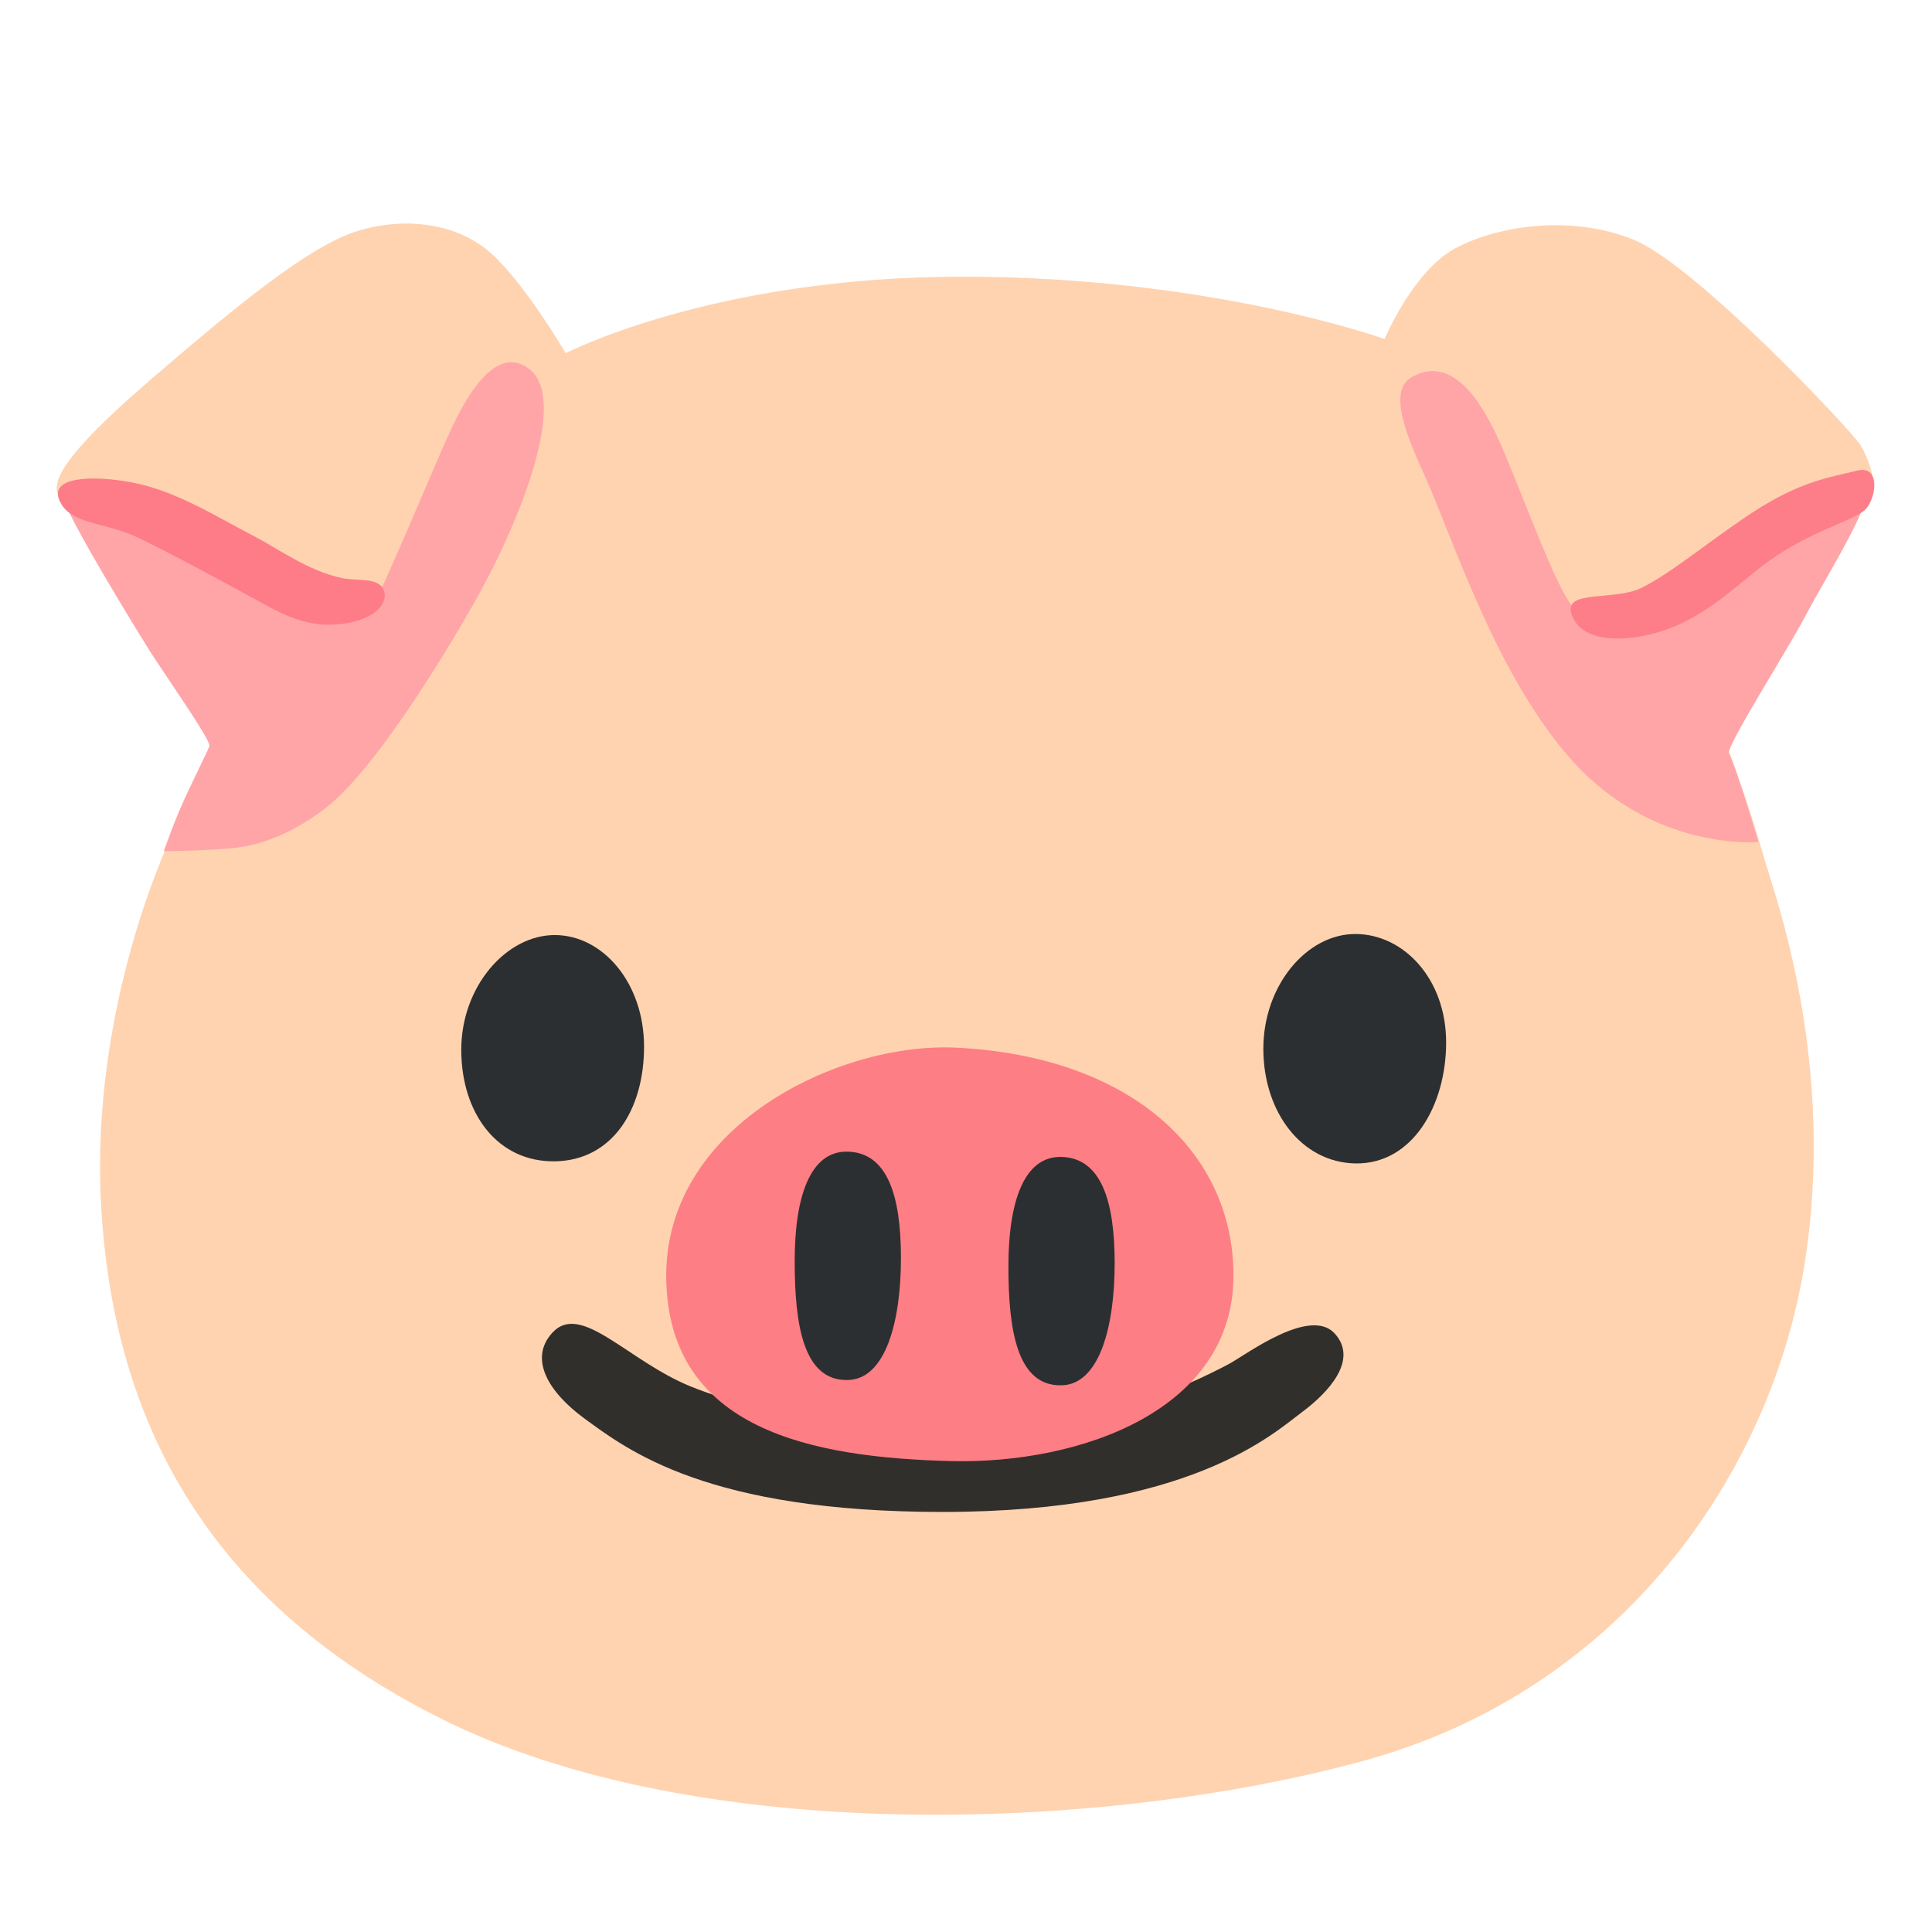
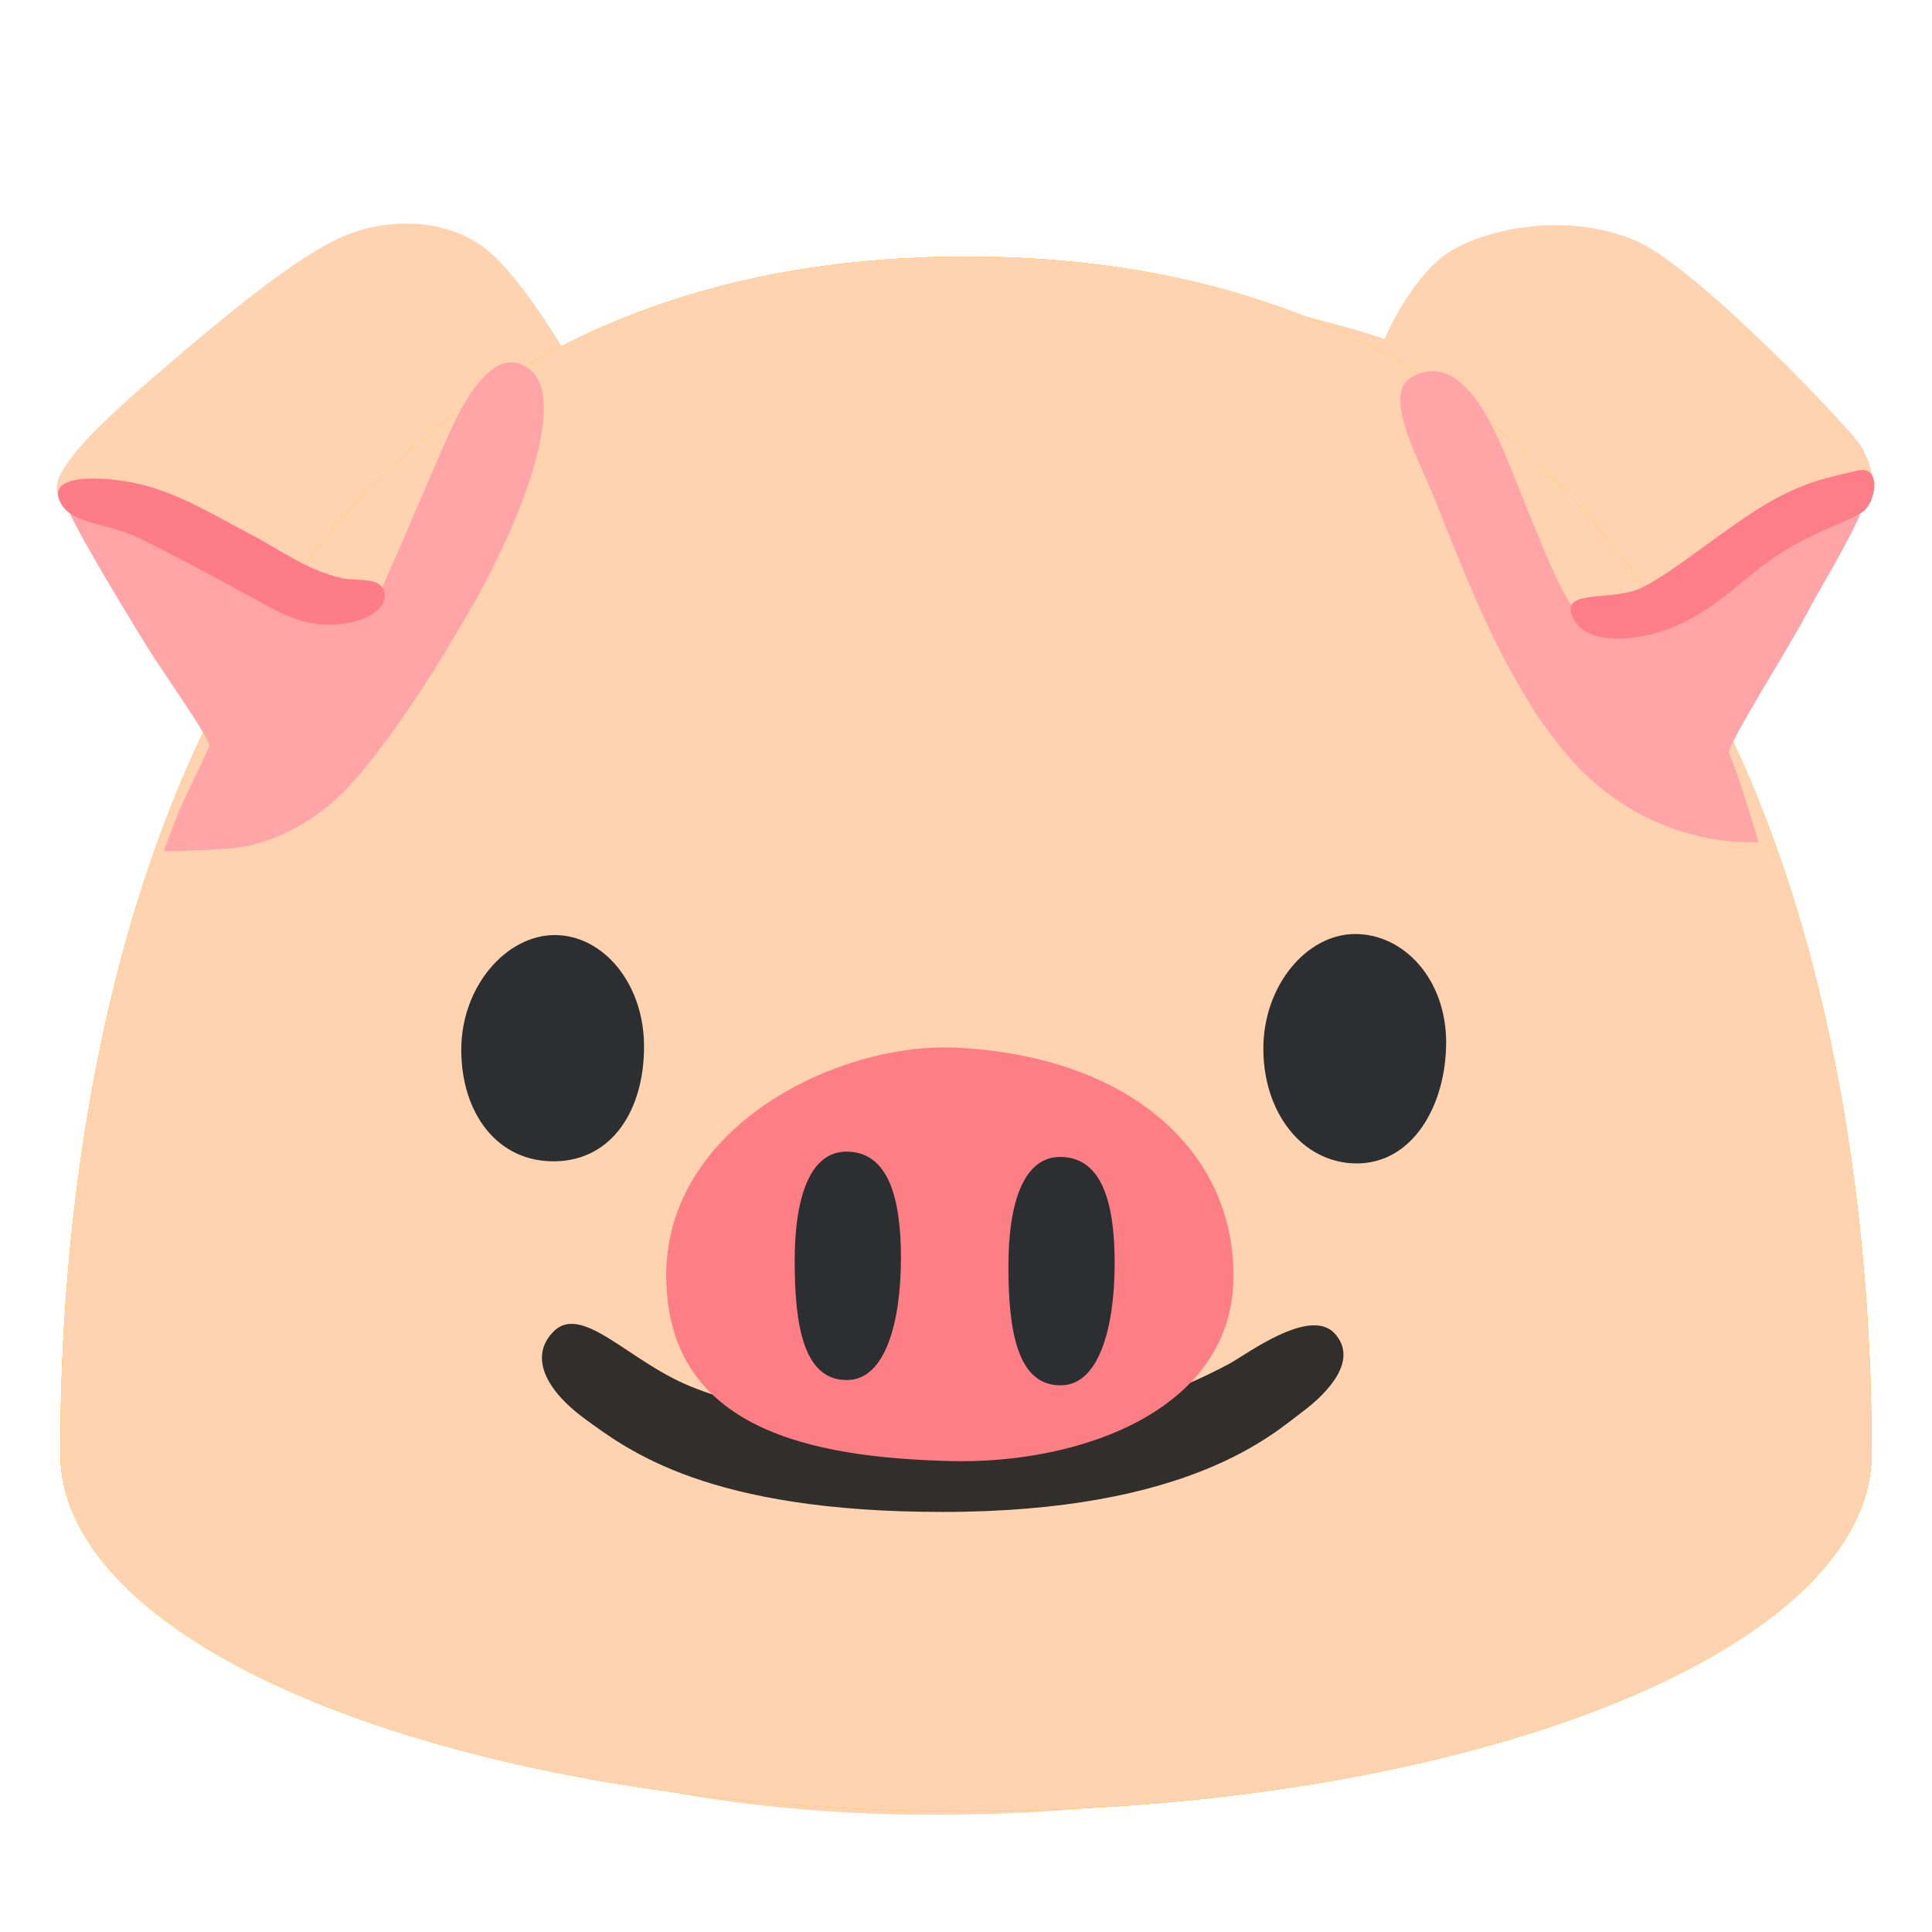
- <svg xmlns="http://www.w3.org/2000/svg" version="1.1" id="Layer_3" x="0px" y="0px" viewBox="0 0 128 128" style="enable-background:new 0 0 128 128;" xml:space="preserve">
-   <path style="fill:#FFD3B0;" d="M37.48,23.4c0,0,9.76-5.07,26.28-5.07s27.97,4.13,27.97,4.13s1.88-4.5,4.69-6.01s7.7-2.25,11.83-0.56  c4.13,1.69,14.45,12.67,15.02,13.61c0.56,0.94,0.96,2.3,0.77,2.67c-0.19,0.38-10.07,16.12-10.07,16.12s1.5,3.64,2.96,8.73  c0.62,2.18,4.83,13.49,2.58,27.01s-11.97,27.96-29.28,32.66c-17.27,4.69-44.11,5.63-61-2.82C12.85,105.69,7.45,93.04,6.7,79.9  s4.5-24.14,4.5-24.14l6.38-8.7c0,0-13.4-13.26-13.77-14.38c-0.38-1.13,1.2-3.26,6.45-7.77s10.11-8.52,13.26-9.55  c3.24-1.06,6.83-0.59,9.08,1.48C34.85,18.9,37.48,23.4,37.48,23.4z" />
-   <path style="fill:#FFA5A8;" d="M93.51,25c-1.87,1.09,0.3,5.11,1.31,7.51c1.78,4.22,4.61,12.58,9.29,17.83  c5.44,6.1,12.39,5.44,12.39,5.44s-1.41-4.79-1.97-5.91c0.09-0.84,4.04-7.04,5.16-9.2c1.13-2.16,3.47-5.82,3.94-7.7  c0.47-1.88-0.66-1.31-1.31-1.03c-0.66,0.28-13.89,8.17-13.89,8.17s-3.19,1.22-4.22,0.09s-2.91-6.29-4.32-9.67  C99.09,28.61,96.89,23.03,93.51,25z" />
-   <path style="fill:#FD7E89;" d="M104.12,40.69c0.56,1.69,2.89,1.9,5.21,1.34c3.4-0.82,5.52-3.12,7.67-4.72  c2.96-2.18,5.91-2.82,6.62-3.59c0.7-0.77,0.99-2.96-0.63-2.53c-1.62,0.42-3.66,0.63-6.97,2.82c-2.85,1.88-5.22,3.91-7.25,4.93  C106.93,39.85,103.56,39.02,104.12,40.69z" />
-   <path style="fill:#FFA5A8;" d="M25,39.5c0.35-0.42,3.94-9.01,4.72-10.7c0.77-1.69,2.96-6.34,5.42-4.29s-0.63,10-3.8,15.56  s-6.69,10.7-9.08,12.88c-1.37,1.25-3.94,2.96-6.83,3.24c-1.69,0.17-4.58,0.21-4.58,0.21s0.77-2.25,1.69-4.15  c0.31-0.65,1.06-2.18,1.34-2.82c0-0.49-2.18-3.59-3.66-5.84C9.4,42.34,4.3,34.01,4.23,33.02c-0.07-0.99,1.2-0.56,2.53-0.28  s10.21,4.65,10.21,4.65L25,39.5z" />
-   <path style="fill:#FD7C88;" d="M15.49,38.93c2.97,1.6,4.52,2.75,7.25,2.39c2.18-0.28,3.03-1.41,2.67-2.25  c-0.35-0.84-1.76-0.56-2.75-0.77c-2.28-0.49-4.12-1.89-5.91-2.82c-2.46-1.27-5.07-2.96-8.02-3.52c-2.49-0.47-5.49-0.42-4.79,1.2  c0.7,1.62,3,1.4,5.21,2.46C11.34,36.68,13.66,37.95,15.49,38.93z" />
-   <path style="fill:#312F2C;" d="M36.61,88.28c-1.61,1.73-0.28,3.95,2.11,5.7c2.89,2.11,8.17,6.19,23.72,6.19  c16.4,0,21.93-5.21,23.83-6.62c1.71-1.27,3.77-3.45,2.15-5.21c-1.62-1.76-5.77,1.34-6.9,1.97c-1.13,0.63-9.78,5.14-18.72,5  c-7.25-0.11-14.78-2.53-17.03-3.45C41.61,90.18,38.51,86.24,36.61,88.28z" />
-   <path style="fill:#FD7E84;" d="M63.36,69.41C55.55,69.03,44,74.62,44.14,84.69c0.14,10.07,9.71,11.88,18.86,12.11  c8.59,0.21,18.79-3.38,18.72-12.39C81.67,76.23,74.83,69.98,63.36,69.41z" />
-   <path style="fill:#2C2F31;" d="M95.81,69.06c0,4.2-2.25,8.09-6.02,8.02c-3.56-0.07-6.09-3.4-6.09-7.6c0-4.2,2.88-7.6,6.09-7.6  C93,61.88,95.81,64.86,95.81,69.06z" />
-   <path style="fill:#2C2F31;" d="M42.67,69.34c0,4.2-2.11,7.53-5.88,7.6c-3.84,0.07-6.23-3.19-6.23-7.39c0-4.2,2.99-7.6,6.19-7.6  S42.67,65.14,42.67,69.34z" />
-   <path style="fill:#2C2F31;" d="M73.85,83.69c0,4.2-1.01,8.04-3.52,8.09c-2.96,0.07-3.52-3.69-3.52-7.88s0.99-7.32,3.52-7.25  C72.92,76.72,73.85,79.49,73.85,83.69z" />
-   <path style="fill:#2C2F31;" d="M59.69,83.34c0,4.2-1.01,8.04-3.52,8.09c-2.96,0.07-3.52-3.69-3.52-7.88s0.99-7.32,3.52-7.25  C58.76,76.37,59.69,79.14,59.69,83.34z" />
+ <svg xmlns="http://www.w3.org/2000/svg" width="128" height="128" viewBox="0 0 128 128" fill="none">
+   <path d="M37.48 23.4C37.48 23.4 47.24 18.33 63.76 18.33C80.28 18.33 91.73 22.46 91.73 22.46C91.73 22.46 93.61 17.96 96.42 16.45C99.23 14.94 104.12 14.2 108.25 15.89C112.38 17.58 122.7 28.56 123.27 29.5C123.83 30.44 124.23 31.8 124.04 32.17C123.85 32.55 113.97 48.29 113.97 48.29C113.97 48.29 115.47 51.93 116.93 57.02C117.55 59.2 121.76 70.51 119.51 84.03C117.26 97.55 107.54 111.99 90.23 116.69C72.96 121.38 46.12 122.32 29.23 113.87C12.85 105.69 7.45 93.04 6.7 79.9C5.95 66.76 11.2 55.76 11.2 55.76L17.58 47.06C17.58 47.06 4.18 33.8 3.81 32.68C3.43 31.55 5.01 29.42 10.26 24.91C15.51 20.4 20.37 16.39 23.52 15.36C26.76 14.3 30.35 14.77 32.6 16.84C34.85 18.9 37.48 23.4 37.48 23.4Z" fill="#FFD3B0" />
+   <path d="M64.005 17C5.388 17 4 83.186 4 96.285C4 109.394 30.861 120 64.005 120C97.148 120 124 109.394 124 96.285C124 83.186 122.612 17 64.005 17Z" fill="#FCC21B" />
+   <path d="M64.005 17C5.388 17 4 83.186 4 96.285C4 109.394 30.861 120 64.005 120C97.148 120 124 109.394 124 96.285C124 83.186 122.612 17 64.005 17Z" fill="#FCC21B" />
+   <path d="M64.005 17C5.388 17 4 83.186 4 96.285C4 109.394 30.861 120 64.005 120C97.148 120 124 109.394 124 96.285C124 83.186 122.612 17 64.005 17Z" fill="#FFD3B0" />
+   <path d="M93.51 25C91.64 26.09 93.81 30.11 94.82 32.51C96.6 36.73 99.43 45.09 104.11 50.34C109.55 56.44 116.5 55.78 116.5 55.78C116.5 55.78 115.09 50.99 114.53 49.87C114.62 49.03 118.57 42.83 119.69 40.67C120.82 38.51 123.16 34.85 123.63 32.97C124.1 31.09 122.97 31.66 122.32 31.94C121.66 32.22 108.43 40.11 108.43 40.11C108.43 40.11 105.24 41.33 104.21 40.2C103.18 39.07 101.3 33.91 99.89 30.53C99.09 28.61 96.89 23.03 93.51 25Z" fill="#FFA5A8" />
+   <path d="M104.12 40.69C104.68 42.38 107.01 42.59 109.33 42.03C112.73 41.21 114.85 38.91 117 37.31C119.96 35.13 122.91 34.49 123.62 33.72C124.32 32.95 124.61 30.76 122.99 31.19C121.37 31.61 119.33 31.82 116.02 34.01C113.17 35.89 110.8 37.92 108.77 38.94C106.93 39.85 103.56 39.02 104.12 40.69Z" fill="#FD7E89" />
+   <path d="M25 39.5C25.35 39.08 28.94 30.49 29.72 28.8C30.49 27.11 32.68 22.46 35.14 24.51C37.6 26.56 34.51 34.51 31.34 40.07C28.17 45.63 24.65 50.77 22.26 52.95C20.89 54.2 18.32 55.91 15.43 56.19C13.74 56.36 10.85 56.4 10.85 56.4C10.85 56.4 11.62 54.15 12.54 52.25C12.85 51.6 13.6 50.07 13.88 49.43C13.88 48.94 11.7 45.84 10.22 43.59C9.4 42.34 4.3 34.01 4.23 33.02C4.16 32.03 5.43 32.46 6.76 32.74C8.09 33.02 16.97 37.39 16.97 37.39L25 39.5Z" fill="#FFA5A8" />
+   <path d="M15.49 38.93C18.46 40.53 20.01 41.68 22.74 41.32C24.92 41.04 25.77 39.91 25.41 39.07C25.06 38.23 23.65 38.51 22.66 38.3C20.38 37.81 18.54 36.41 16.75 35.48C14.29 34.21 11.68 32.52 8.73 31.96C6.24 31.49 3.24 31.54 3.94 33.16C4.64 34.78 6.94 34.56 9.15 35.62C11.34 36.68 13.66 37.95 15.49 38.93Z" fill="#FD7C88" />
+   <path d="M36.61 88.28C35 90.01 36.33 92.23 38.72 93.98C41.61 96.09 46.89 100.17 62.44 100.17C78.84 100.17 84.37 94.96 86.27 93.55C87.98 92.28 90.04 90.1 88.42 88.34C86.8 86.58 82.65 89.68 81.52 90.31C80.39 90.94 71.74 95.45 62.8 95.31C55.55 95.2 48.02 92.78 45.77 91.86C41.61 90.18 38.51 86.24 36.61 88.28Z" fill="#312F2C" />
+   <path d="M63.36 69.41C55.55 69.03 44 74.62 44.14 84.69C44.28 94.76 53.85 96.57 63 96.8C71.59 97.01 81.79 93.42 81.72 84.41C81.67 76.23 74.83 69.98 63.36 69.41Z" fill="#FD7E84" />
+   <path d="M95.81 69.06C95.81 73.26 93.56 77.15 89.79 77.08C86.23 77.01 83.7 73.68 83.7 69.48C83.7 65.28 86.58 61.88 89.79 61.88C93 61.88 95.81 64.86 95.81 69.06Z" fill="#2C2F31" />
+   <path d="M42.67 69.34C42.67 73.54 40.56 76.87 36.79 76.94C32.95 77.01 30.56 73.75 30.56 69.55C30.56 65.35 33.55 61.95 36.75 61.95C39.95 61.95 42.67 65.14 42.67 69.34Z" fill="#2C2F31" />
+   <path d="M73.85 83.69C73.85 87.89 72.84 91.73 70.33 91.78C67.37 91.85 66.81 88.09 66.81 83.9C66.81 79.71 67.8 76.58 70.33 76.65C72.92 76.72 73.85 79.49 73.85 83.69Z" fill="#2C2F31" />
+   <path d="M59.69 83.34C59.69 87.54 58.68 91.38 56.17 91.43C53.21 91.5 52.65 87.74 52.65 83.55C52.65 79.36 53.64 76.23 56.17 76.3C58.76 76.37 59.69 79.14 59.69 83.34Z" fill="#2C2F31" />
</svg>
